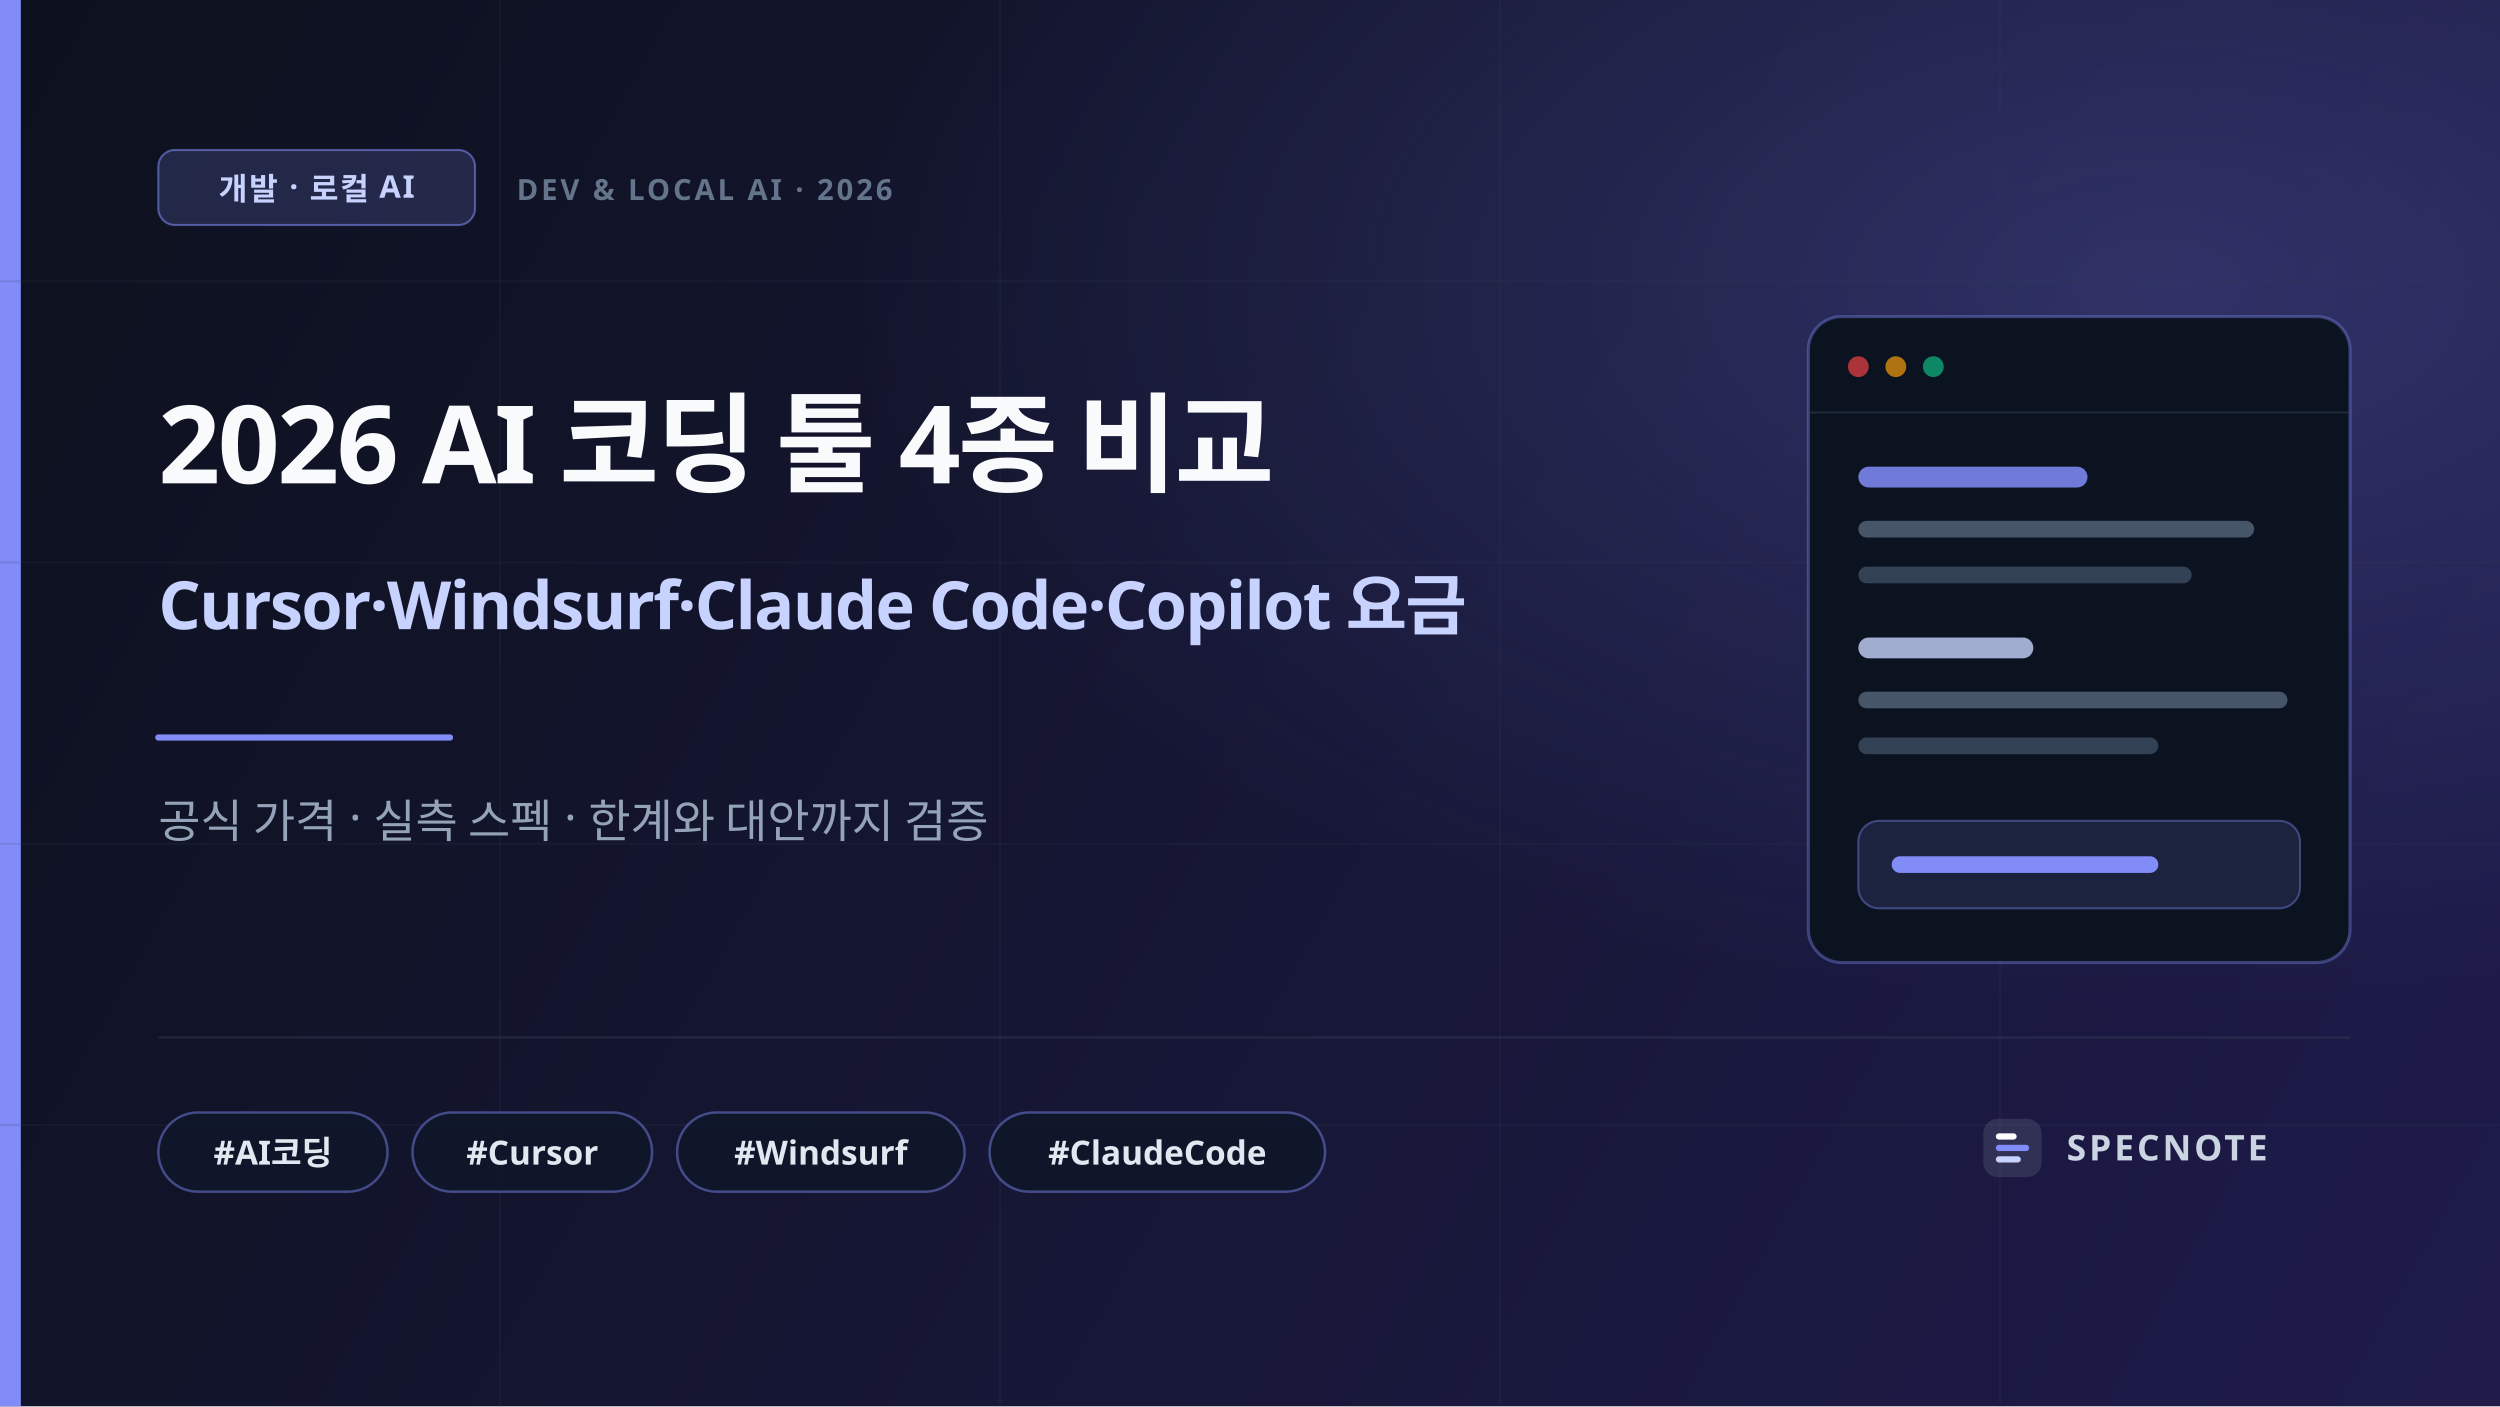
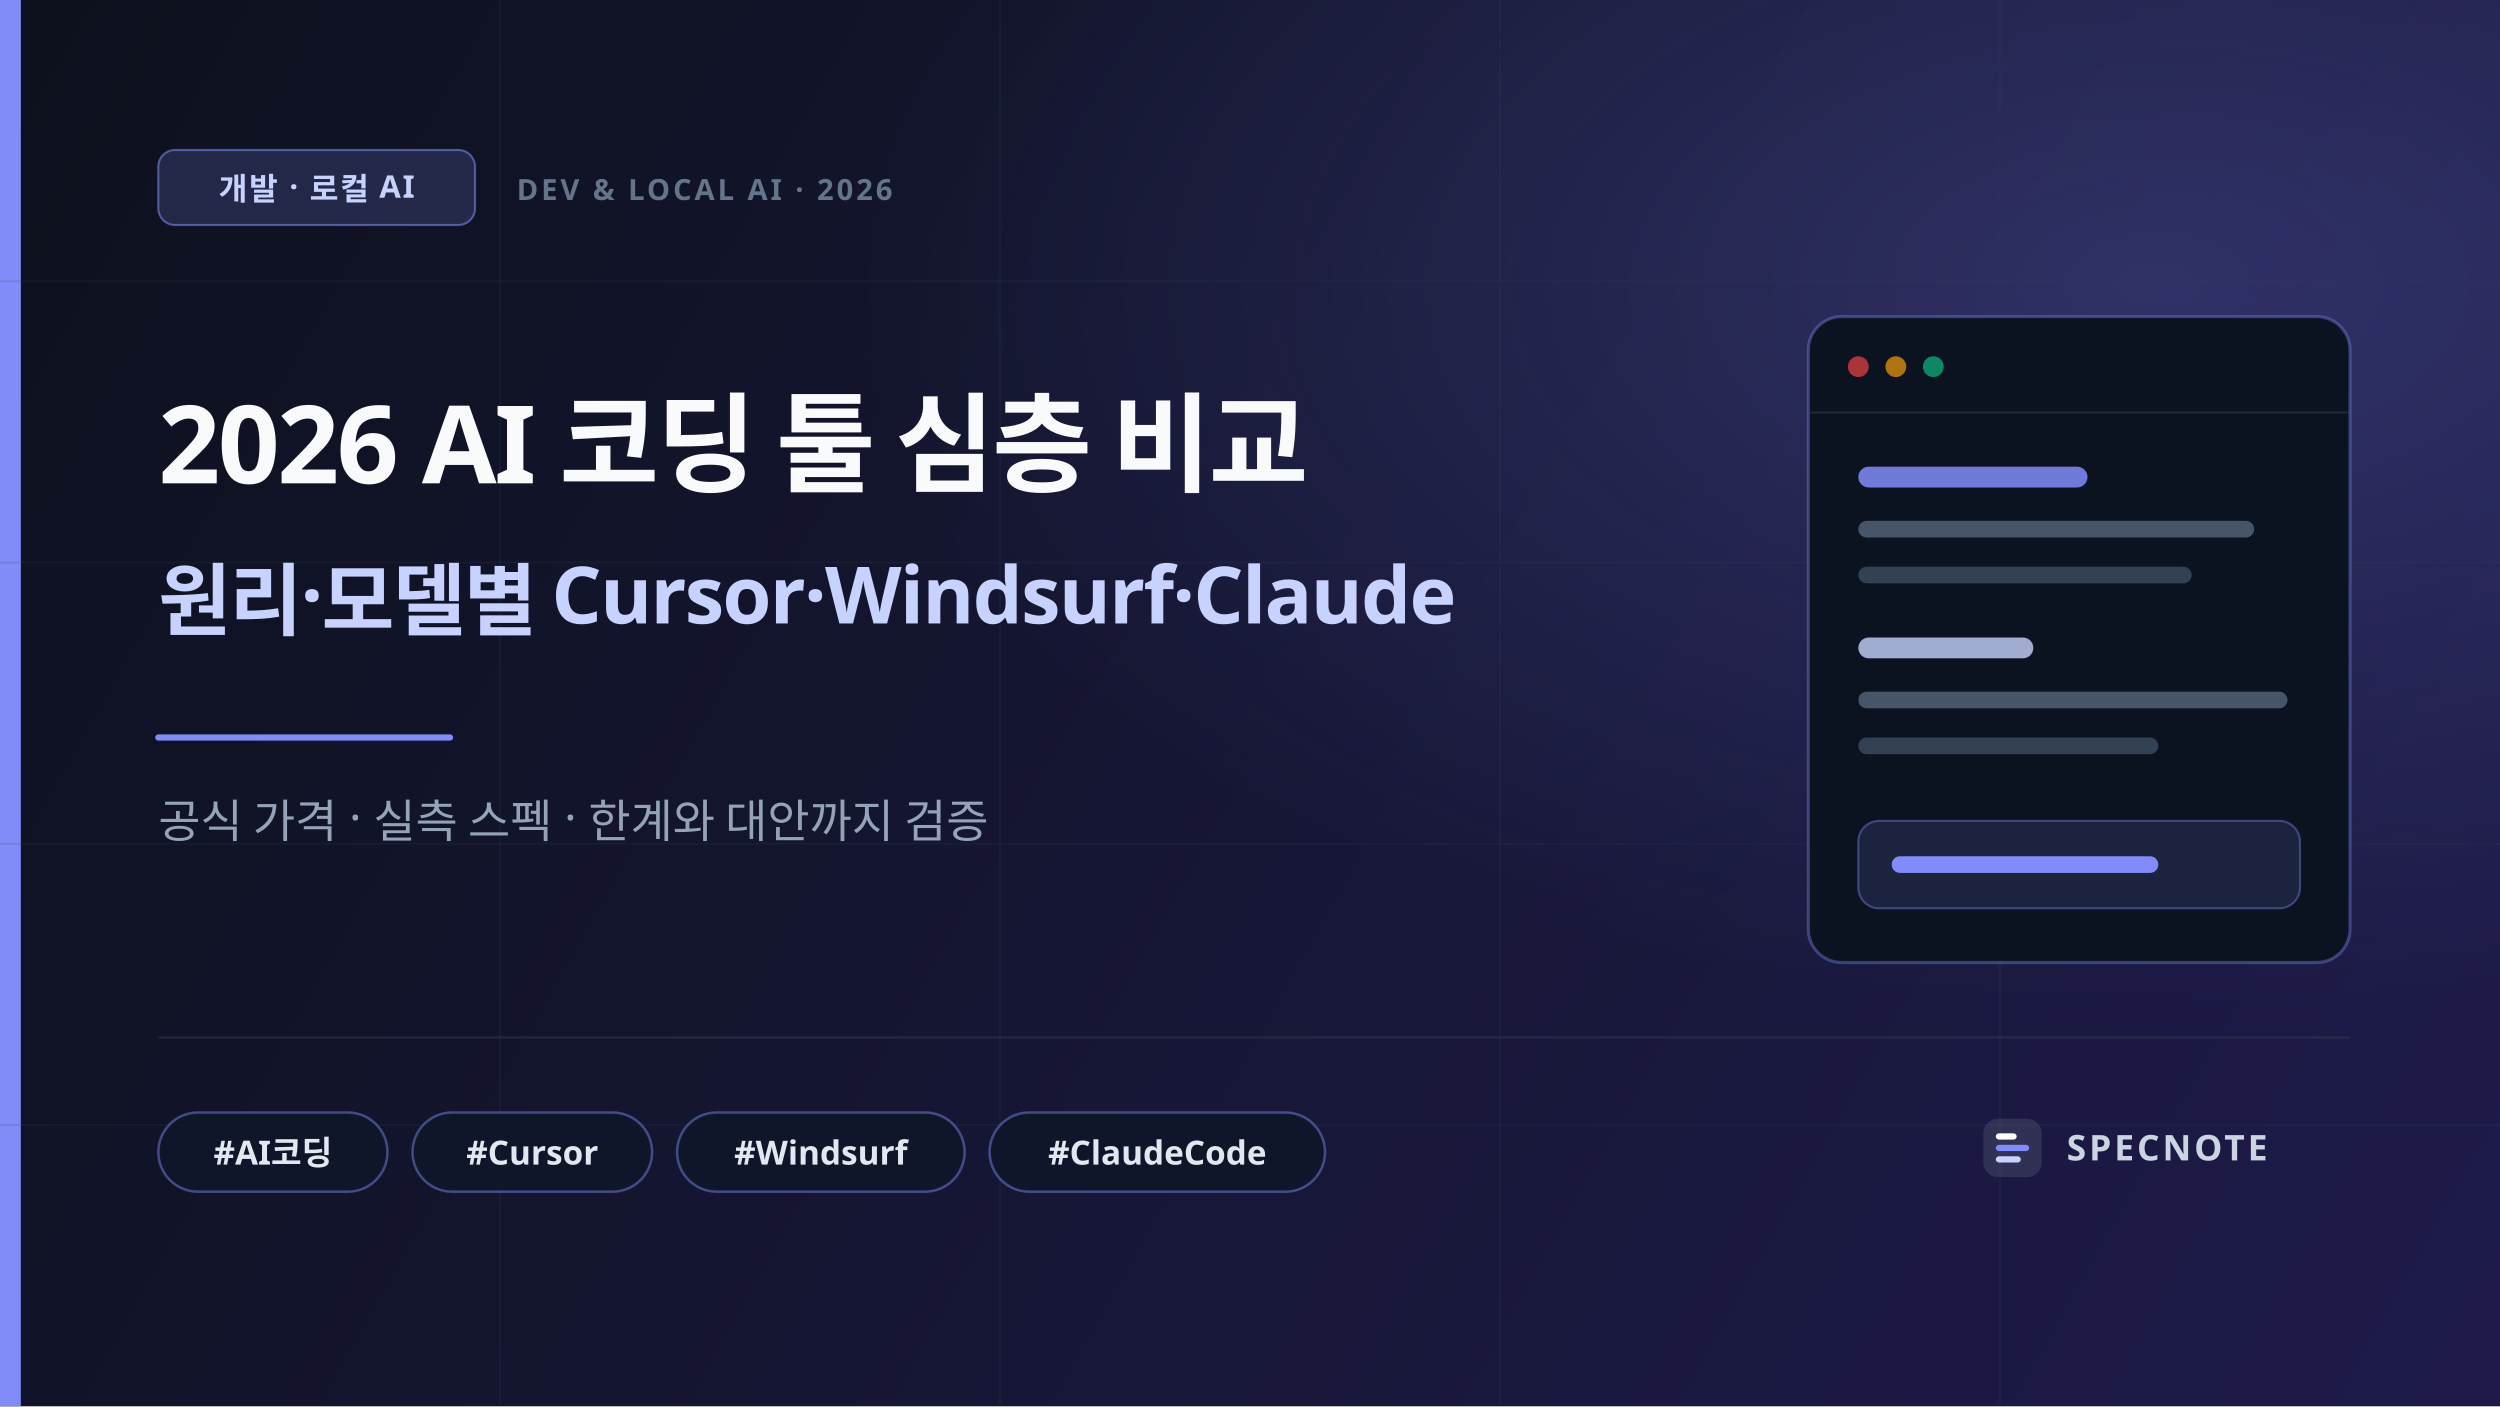
<svg xmlns="http://www.w3.org/2000/svg" viewBox="0 0 1200 675" fill="none">
  <defs>
    <linearGradient id="bg" x1="0" y1="0" x2="1200" y2="675" gradientUnits="userSpaceOnUse">
      <stop offset="0%" stop-color="#0D111D" />
      <stop offset="100%" stop-color="#1E1B4B" />
    </linearGradient>
    <radialGradient id="glow" cx="0.86" cy="0.2" r="0.52">
      <stop offset="0%" stop-color="#818CF8" stop-opacity="0.22" />
      <stop offset="100%" stop-color="#818CF8" stop-opacity="0" />
    </radialGradient>
  </defs>
  <rect width="1200" height="675" fill="url(#bg)" />
  <rect width="1200" height="675" fill="url(#glow)" />
  <rect x="0" y="0" width="10" height="675" fill="#818CF8" />
  <g stroke="#334155" stroke-opacity="0.16">
    <path d="M0 135H1200M0 270H1200M0 405H1200M0 540H1200" />
    <path d="M240 0V675M480 0V675M720 0V675M960 0V675" />
  </g>
  <rect x="76" y="72" width="152" height="36" rx="8" fill="#818CF8" fill-opacity="0.18" stroke="#818CF8" stroke-opacity="0.55" />
  <text x="152" y="96" text-anchor="middle" fill="#C7D2FE" font-family="'Pretendard', 'Malgun Gothic', sans-serif" font-size="15" font-weight="800" letter-spacing="0.8">개발 · 로컬 AI</text>
  <text x="248" y="96" fill="#64748B" font-family="'Pretendard', 'Malgun Gothic', sans-serif" font-size="14" font-weight="700" letter-spacing="1.4">DEV &amp; LOCAL AI · 2026</text>
-   <text x="76" y="232" fill="#F8FAFC" font-family="'Pretendard', 'Apple SD Gothic Neo', 'Malgun Gothic', 'Noto Sans KR', sans-serif" font-size="52" font-weight="900" letter-spacing="-1.2">2026 AI 코딩 툴 4종 비교</text>
-   <text x="76" y="302" fill="#C7D2FE" font-family="'Pretendard', 'Apple SD Gothic Neo', 'Malgun Gothic', 'Noto Sans KR', sans-serif" font-size="32" font-weight="800" letter-spacing="-0.8">Cursor·Windsurf·Claude Code·Copilot 요금</text>
+   <text x="76" y="232" fill="#F8FAFC" font-family="'Pretendard', 'Apple SD Gothic Neo', 'Malgun Gothic', 'Noto Sans KR', sans-serif" font-size="52" font-weight="900" letter-spacing="-1.2">2026 AI 코딩 툴 심층 비교</text>
+   <text x="76" y="302" fill="#C7D2FE" font-family="'Pretendard', 'Apple SD Gothic Neo', 'Malgun Gothic', 'Noto Sans KR', sans-serif" font-size="38" font-weight="800" letter-spacing="-0.8">원리·모델별 Cursor·Windsurf·Claude</text>
  <line x1="76" y1="354" x2="216" y2="354" stroke="#818CF8" stroke-width="3" stroke-linecap="round" />
  <text x="76" y="402" fill="#94A3B8" font-family="'Pretendard', 'Apple SD Gothic Neo', 'Malgun Gothic', sans-serif" font-size="22" font-weight="500">공식 가격 · 실측 스펙 · 한계와 대안까지 검증</text>
  <g transform="translate(868, 152)">
    <rect width="260" height="310" rx="16" fill="#0B1220" stroke="#818CF8" stroke-opacity="0.38" stroke-width="1.5" />
    <circle cx="24" cy="24" r="5" fill="#EF4444" fill-opacity="0.7" />
    <circle cx="42" cy="24" r="5" fill="#F59E0B" fill-opacity="0.7" />
    <circle cx="60" cy="24" r="5" fill="#10B981" fill-opacity="0.7" />
    <line x1="0" y1="46" x2="260" y2="46" stroke="#334155" stroke-opacity="0.5" />
    <rect x="24" y="72" width="110" height="10" rx="5" fill="#818CF8" fill-opacity="0.85" />
    <rect x="24" y="98" width="190" height="8" rx="4" fill="#475569" />
    <rect x="24" y="120" width="160" height="8" rx="4" fill="#334155" />
    <rect x="24" y="154" width="84" height="10" rx="5" fill="#C7D2FE" fill-opacity="0.8" />
    <rect x="24" y="180" width="206" height="8" rx="4" fill="#475569" />
    <rect x="24" y="202" width="144" height="8" rx="4" fill="#334155" />
    <rect x="24" y="242" width="212" height="42" rx="10" fill="#818CF8" fill-opacity="0.14" stroke="#818CF8" stroke-opacity="0.4" />
    <rect x="40" y="259" width="128" height="8" rx="4" fill="#818CF8" />
  </g>
  <line x1="76" y1="498" x2="1128" y2="498" stroke="#334155" stroke-opacity="0.45" />
  <rect x="76" y="534" width="110" height="38" rx="19" fill="#0F172A" fill-opacity="0.9" stroke="#818CF8" stroke-opacity="0.45" stroke-width="1.2" />
  <text x="131" y="559" text-anchor="middle" fill="#E2E8F0" font-family="'Pretendard', 'Apple SD Gothic Neo', 'Malgun Gothic', sans-serif" font-size="16" font-weight="700">#AI코딩</text>
  <rect x="198" y="534" width="115" height="38" rx="19" fill="#0F172A" fill-opacity="0.9" stroke="#818CF8" stroke-opacity="0.45" stroke-width="1.2" />
  <text x="255.5" y="559" text-anchor="middle" fill="#E2E8F0" font-family="'Pretendard', 'Apple SD Gothic Neo', 'Malgun Gothic', sans-serif" font-size="16" font-weight="700">#Cursor</text>
  <rect x="325" y="534" width="138" height="38" rx="19" fill="#0F172A" fill-opacity="0.9" stroke="#818CF8" stroke-opacity="0.45" stroke-width="1.2" />
  <text x="394" y="559" text-anchor="middle" fill="#E2E8F0" font-family="'Pretendard', 'Apple SD Gothic Neo', 'Malgun Gothic', sans-serif" font-size="16" font-weight="700">#Windsurf</text>
  <rect x="475" y="534" width="161" height="38" rx="19" fill="#0F172A" fill-opacity="0.9" stroke="#818CF8" stroke-opacity="0.45" stroke-width="1.2" />
  <text x="555.5" y="559" text-anchor="middle" fill="#E2E8F0" font-family="'Pretendard', 'Apple SD Gothic Neo', 'Malgun Gothic', sans-serif" font-size="16" font-weight="700">#ClaudeCode</text>
  <g transform="translate(952, 537)">
    <rect width="28" height="28" rx="7" fill="#FFFFFF" fill-opacity="0.1" />
    <rect x="6" y="7" width="10" height="3" rx="1.5" fill="#FFFFFF" />
    <rect x="6" y="12.5" width="16" height="3" rx="1.5" fill="#818CF8" />
    <rect x="6" y="18" width="12" height="3" rx="1.5" fill="#C7D2FE" />
    <text x="40" y="20" fill="#CBD5E1" font-family="'Pretendard', 'Malgun Gothic', sans-serif" font-size="17" font-weight="800" letter-spacing="1.4">SPECNOTE</text>
  </g>
</svg>
